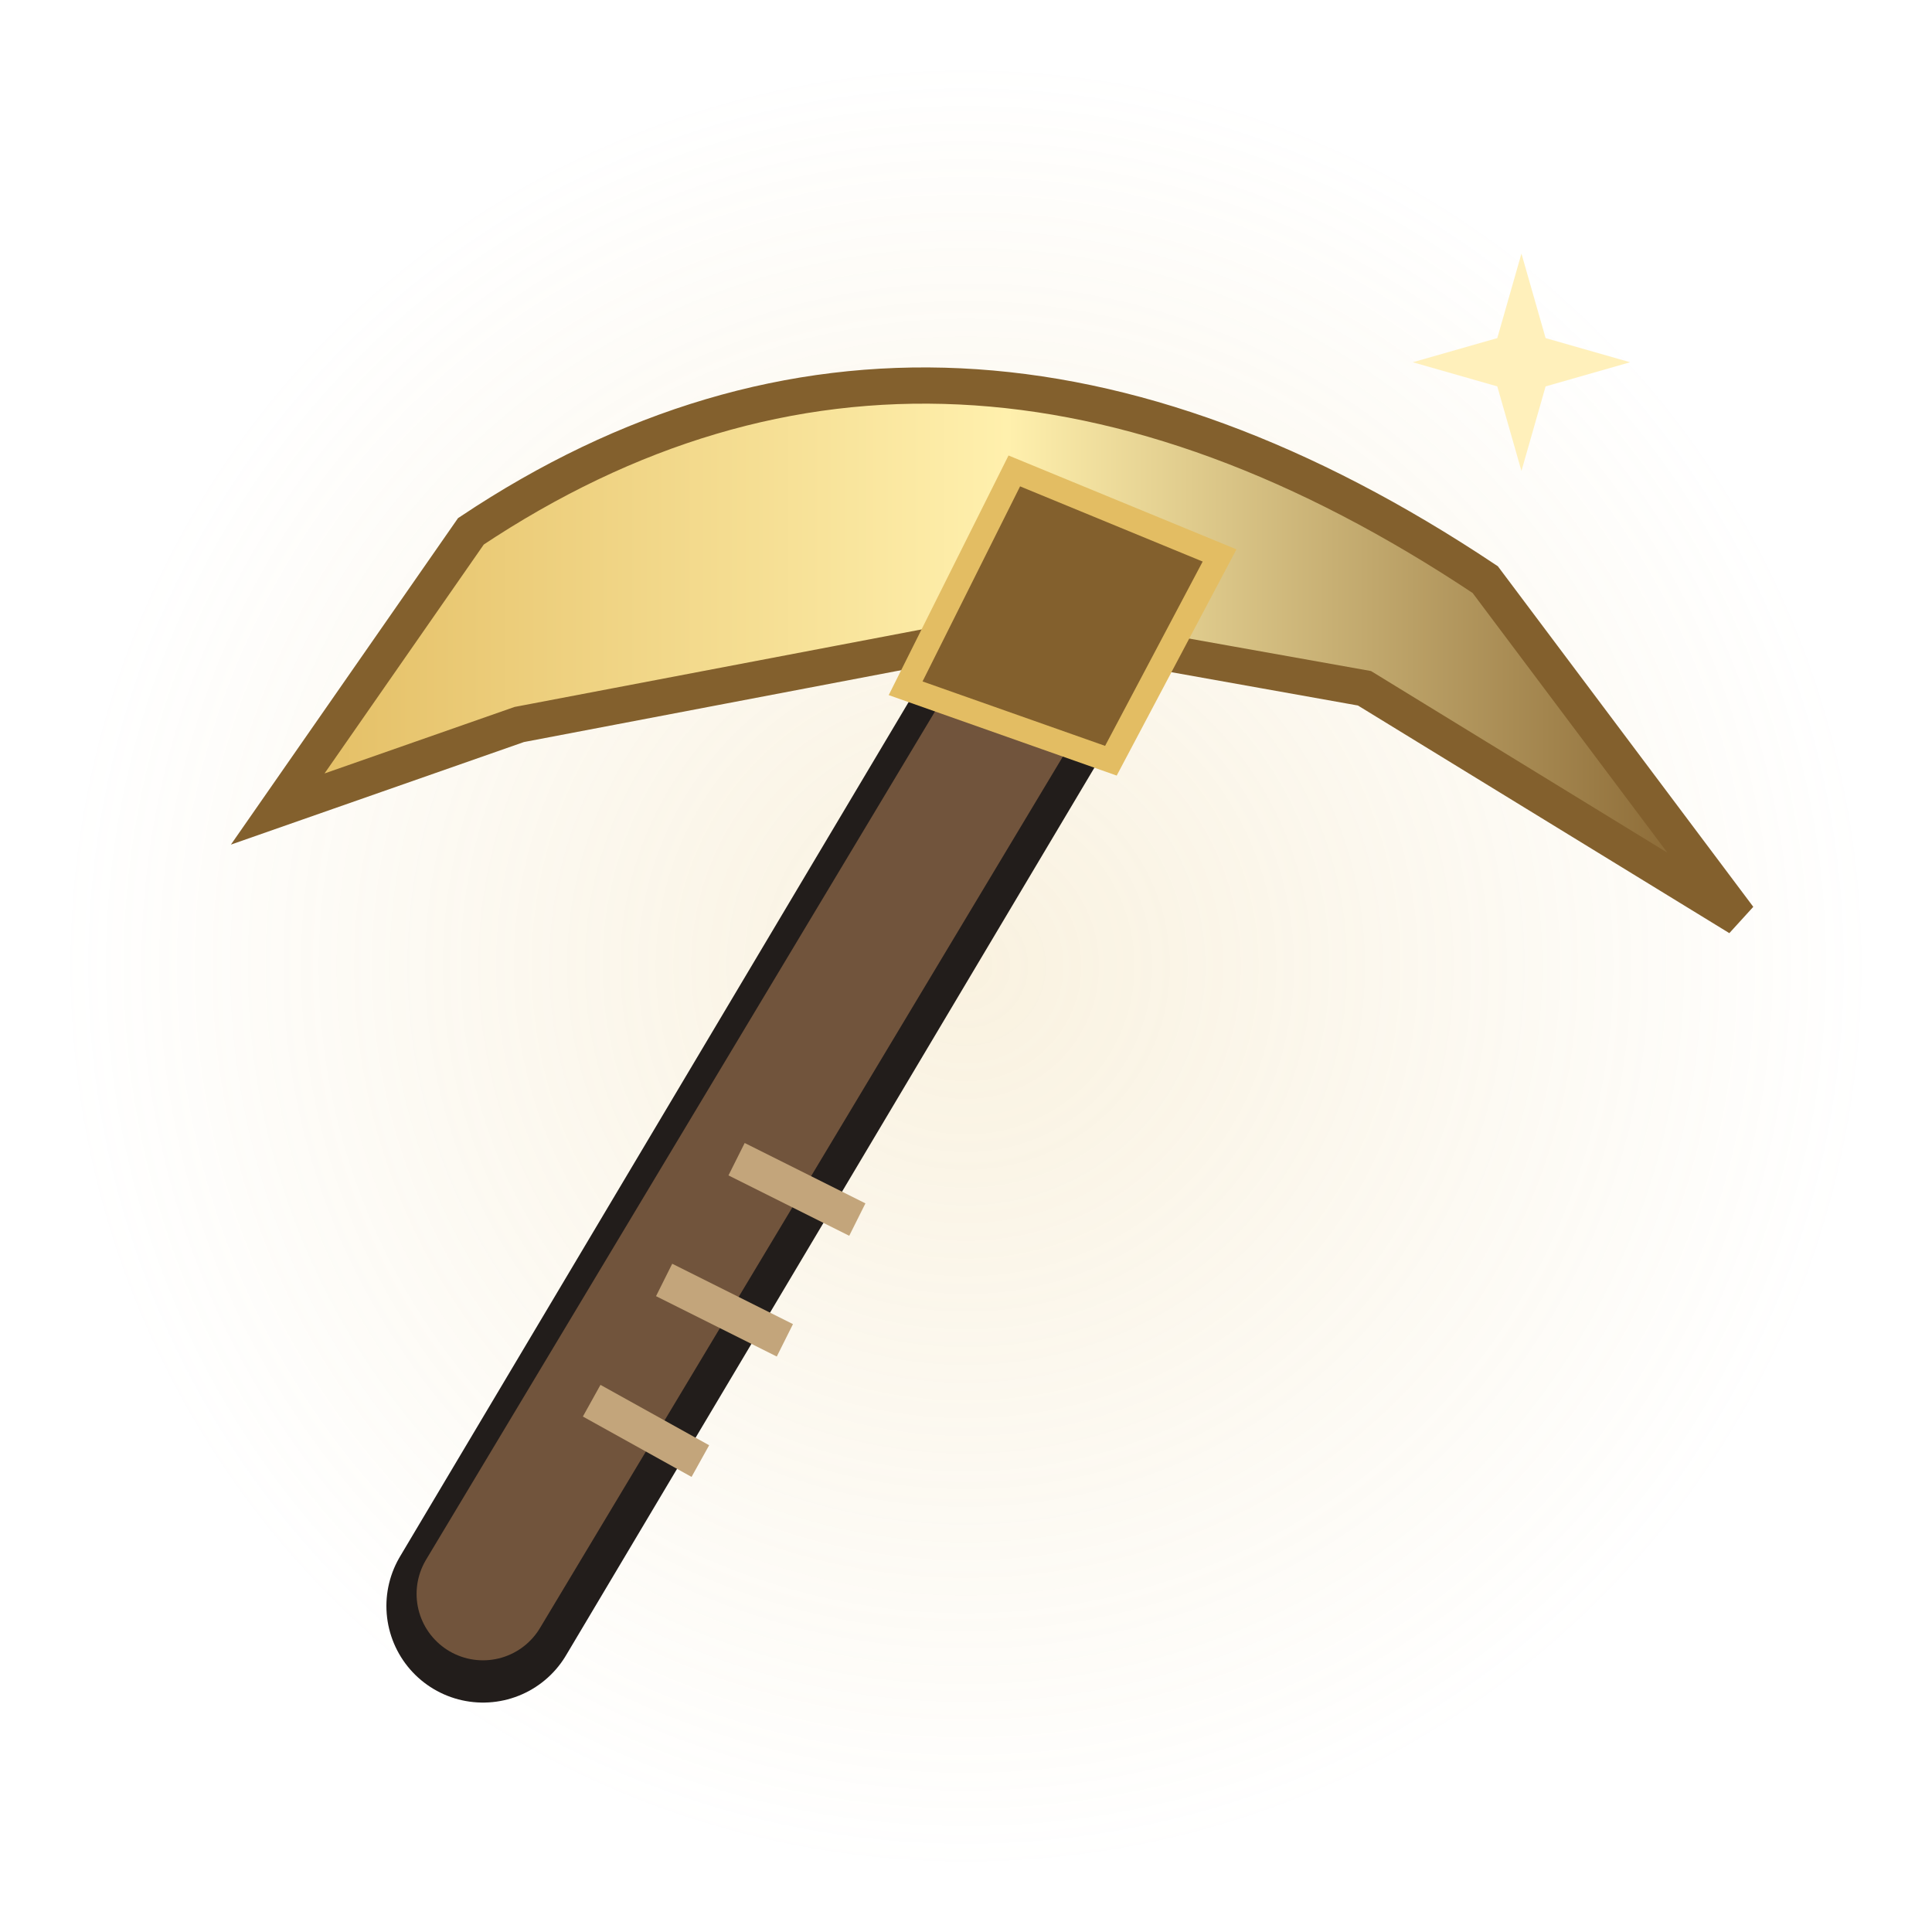
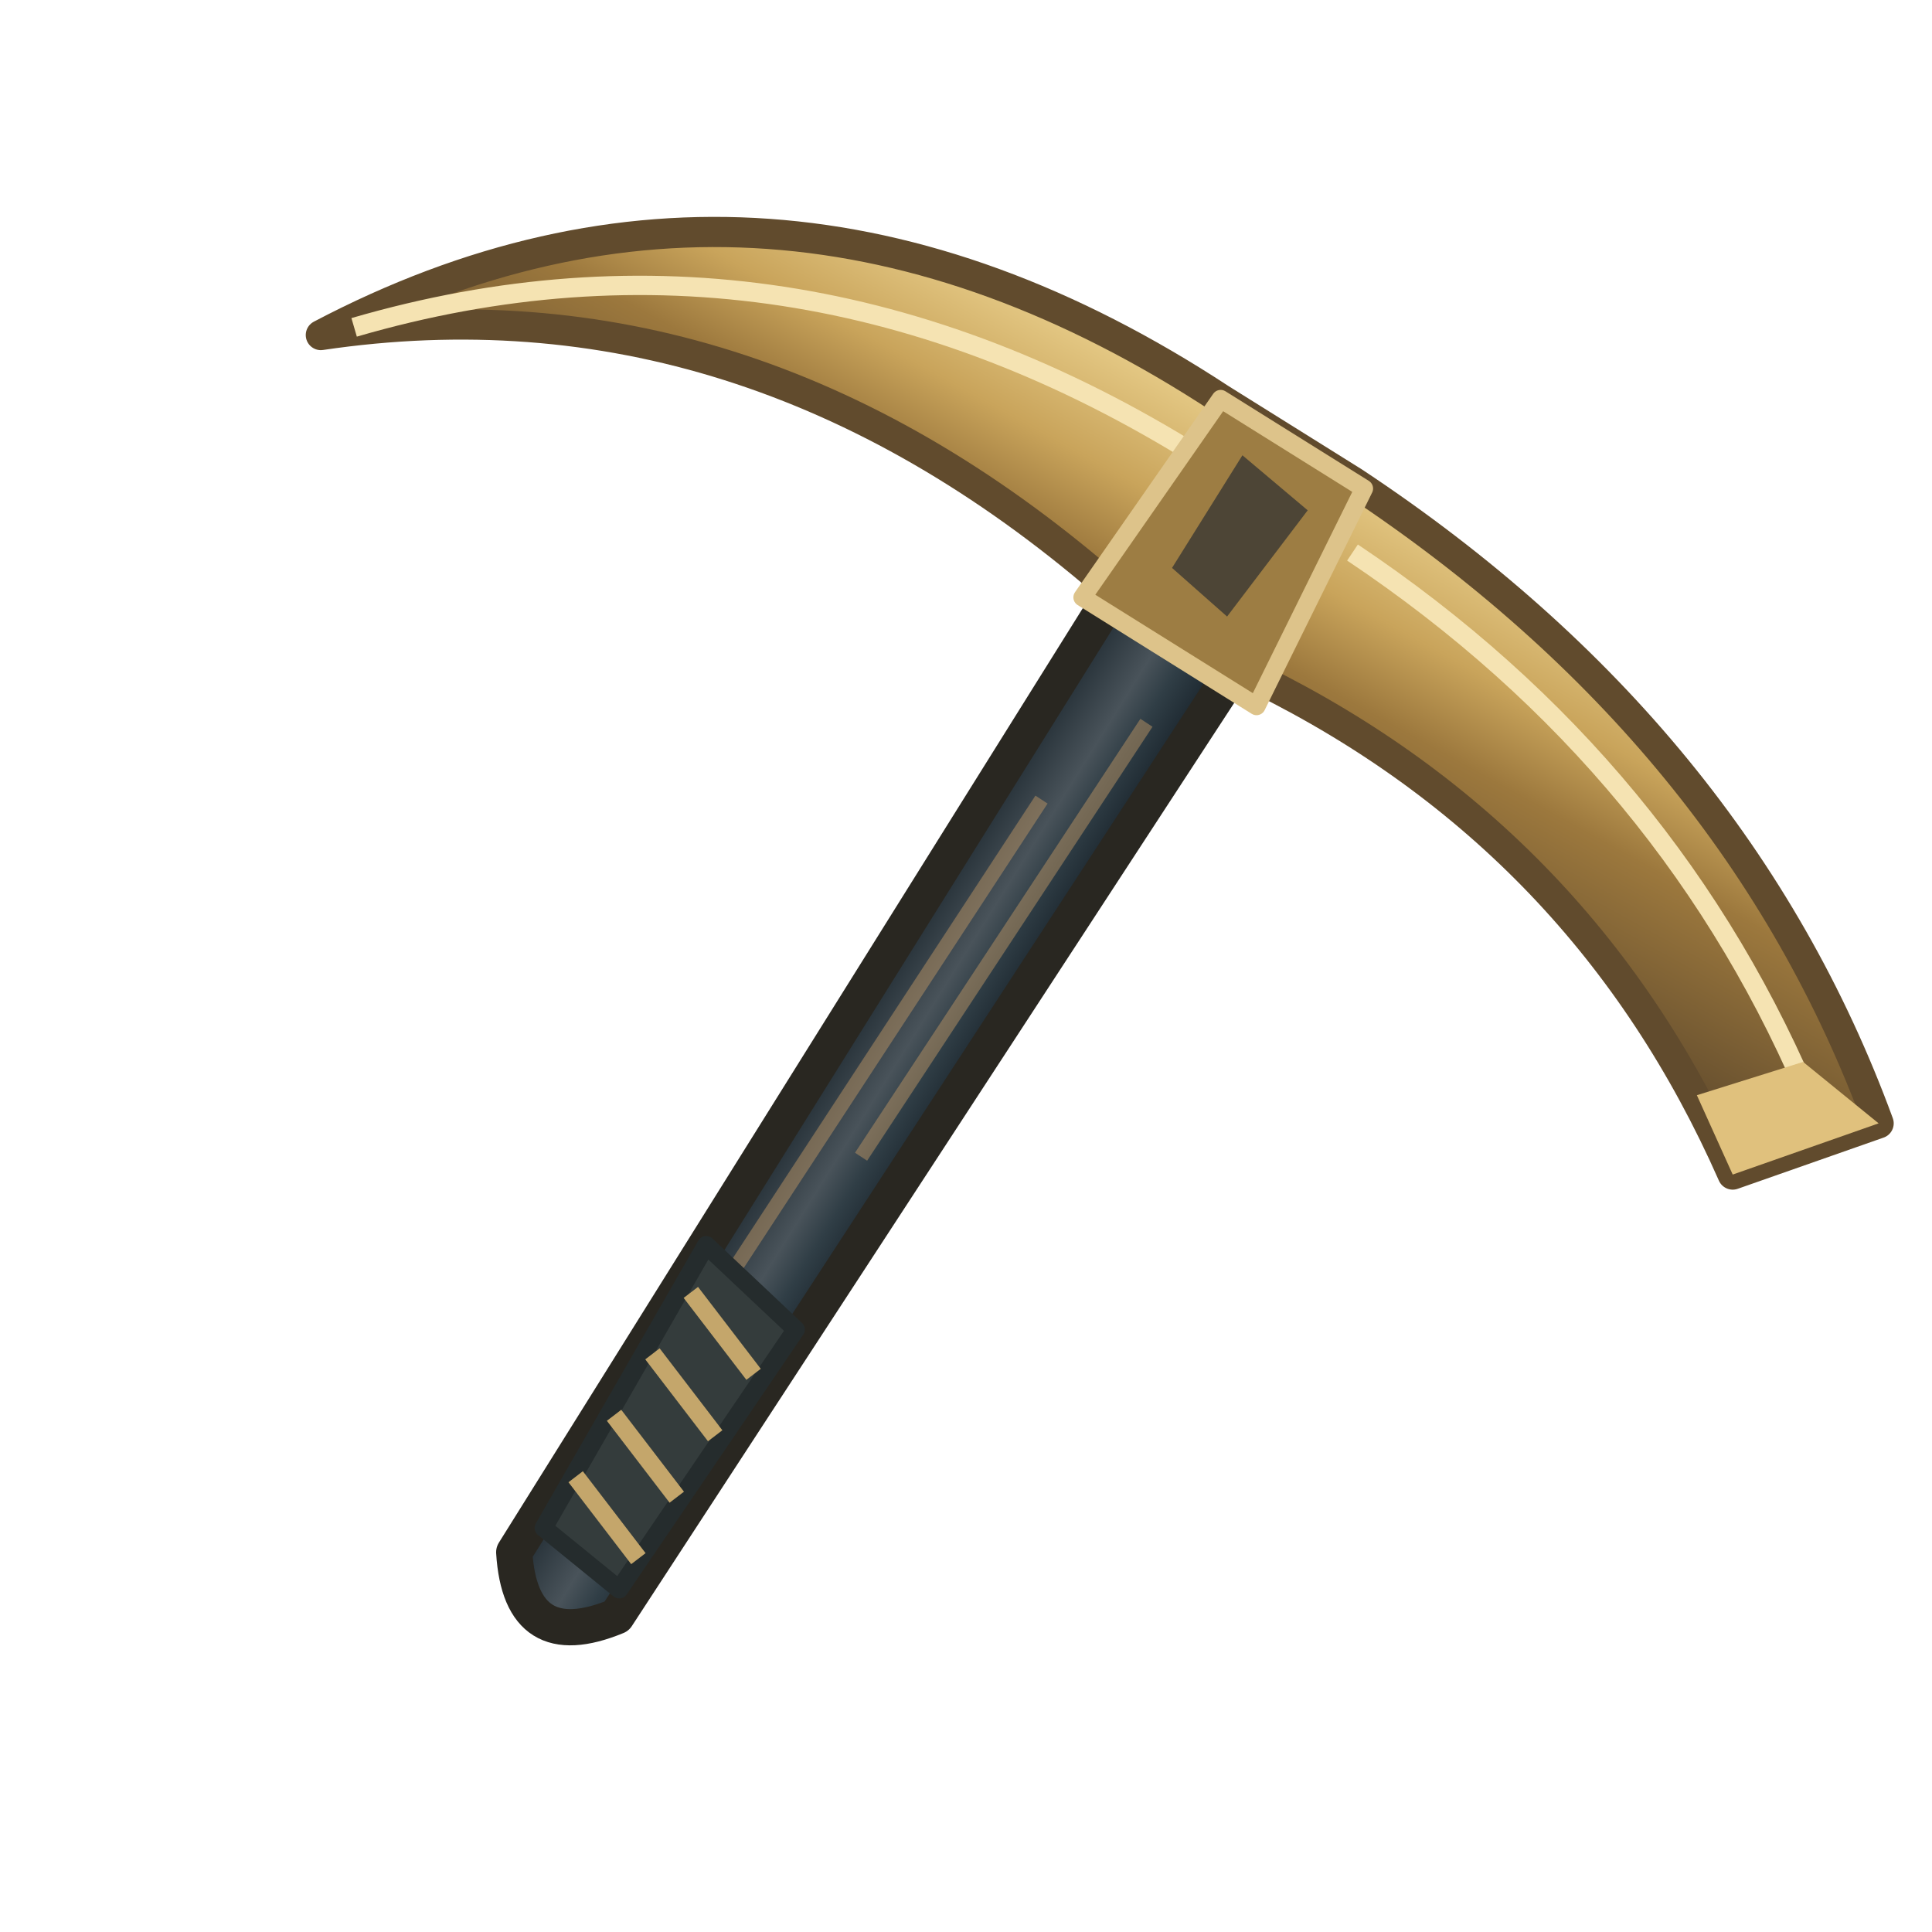
- <svg xmlns="http://www.w3.org/2000/svg" viewBox="0 0 160 160">
+ <svg xmlns="http://www.w3.org/2000/svg" viewBox="0 0 160 160" role="img" aria-label="Antique gold mining pickaxe with pointed pick and narrow chisel">
  <defs>
-     <linearGradient id="metal">
-       <stop stop-color="#e3bd63" />
-       <stop offset=".5" stop-color="#fff0ad" />
-       <stop offset="1" stop-color="#83602d" />
+     <linearGradient id="metal" x1="0" y1="0" x2=".2" y2="1">
+       <stop stop-color="#f0d896" />
+       <stop offset=".35" stop-color="#c9a45b" />
+       <stop offset=".55" stop-color="#9c783d" />
+       <stop offset="1" stop-color="#614b2d" />
    </linearGradient>
-     <radialGradient id="halo">
-       <stop stop-color="#e3bd63" stop-opacity=".2" />
-       <stop offset="1" stop-color="#e3bd63" stop-opacity="0" />
-     </radialGradient>
+     <linearGradient id="wood">
+       <stop stop-color="#202b32" />
+       <stop offset=".45" stop-color="#49535a" />
+       <stop offset=".65" stop-color="#303e46" />
+       <stop offset="1" stop-color="#162028" />
+     </linearGradient>
  </defs>
-   <circle cx="80" cy="80" r="76" fill="url(#halo)" />
-   <path d="M40 133 90 49" stroke="#221d1b" stroke-width="16" stroke-linecap="round" />
-   <path d="M40 132 91 47" stroke="#71543c" stroke-width="11" stroke-linecap="round" />
-   <path d="m49 116 9 5m-3-15 10 5m-4-15 10 5" stroke="#c3a57b" stroke-width="3" />
-   <path d="M39 44Q78 18 123 48L144 76 113 57 85 52 43 60 23 67Z" fill="url(#metal)" stroke="#83602d" stroke-width="3" />
-   <path d="m84 39 17 7-9 17-17-6Z" fill="#83602d" stroke="#e3bd63" stroke-width="2" />
-   <path d="m126 21 2 7 7 2-7 2-2 7-2-7-7-2 7-2Z" fill="#fff0bb" />
+   <g transform="rotate(32 80 80)" stroke-linejoin="round">
+     <path d="M74 39 86 39 84 141Q79 148 74 141Z" fill="url(#wood)" stroke="#292721" stroke-width="3" />
+     <path d="m78 65-1 48m5-58-1 43" fill="none" stroke="#ba9363" stroke-width="1.2" opacity=".5" />
+     <path d="m74 111 10 2-1 26-8-1Z" fill="#343c3c" stroke="#252c2d" stroke-width="1.5" />
+     <path d="m75 115 8 3m-8 3 8 3m-8 3 8 3m-8 3 8 3" stroke="#c4a66b" stroke-width="1.5" />
+     <path d="M7 64Q28 28 73 29L86 29Q124 30 151 51L143 61Q118 44 88 47L73 47Q34 41 7 64Z" fill="url(#metal)" stroke="#614b2d" stroke-width="2.5" />
+     <path d="M9 62Q34 34 74 34M89 34Q121 35 146 53" fill="none" stroke="#f5e3b2" stroke-width="1.6" />
+     <path d="M73 29 87 29 89 49 72 49Z" fill="#9d7d43" stroke="#ddc38a" stroke-width="1.5" />
+     <path d="m77 32 7 1-1 11-6-1Z" fill="#4d4536" />
+     <path d="m143 50 8 1-8 10-6-4" fill="#e0c17d" />
+   </g>
</svg>
